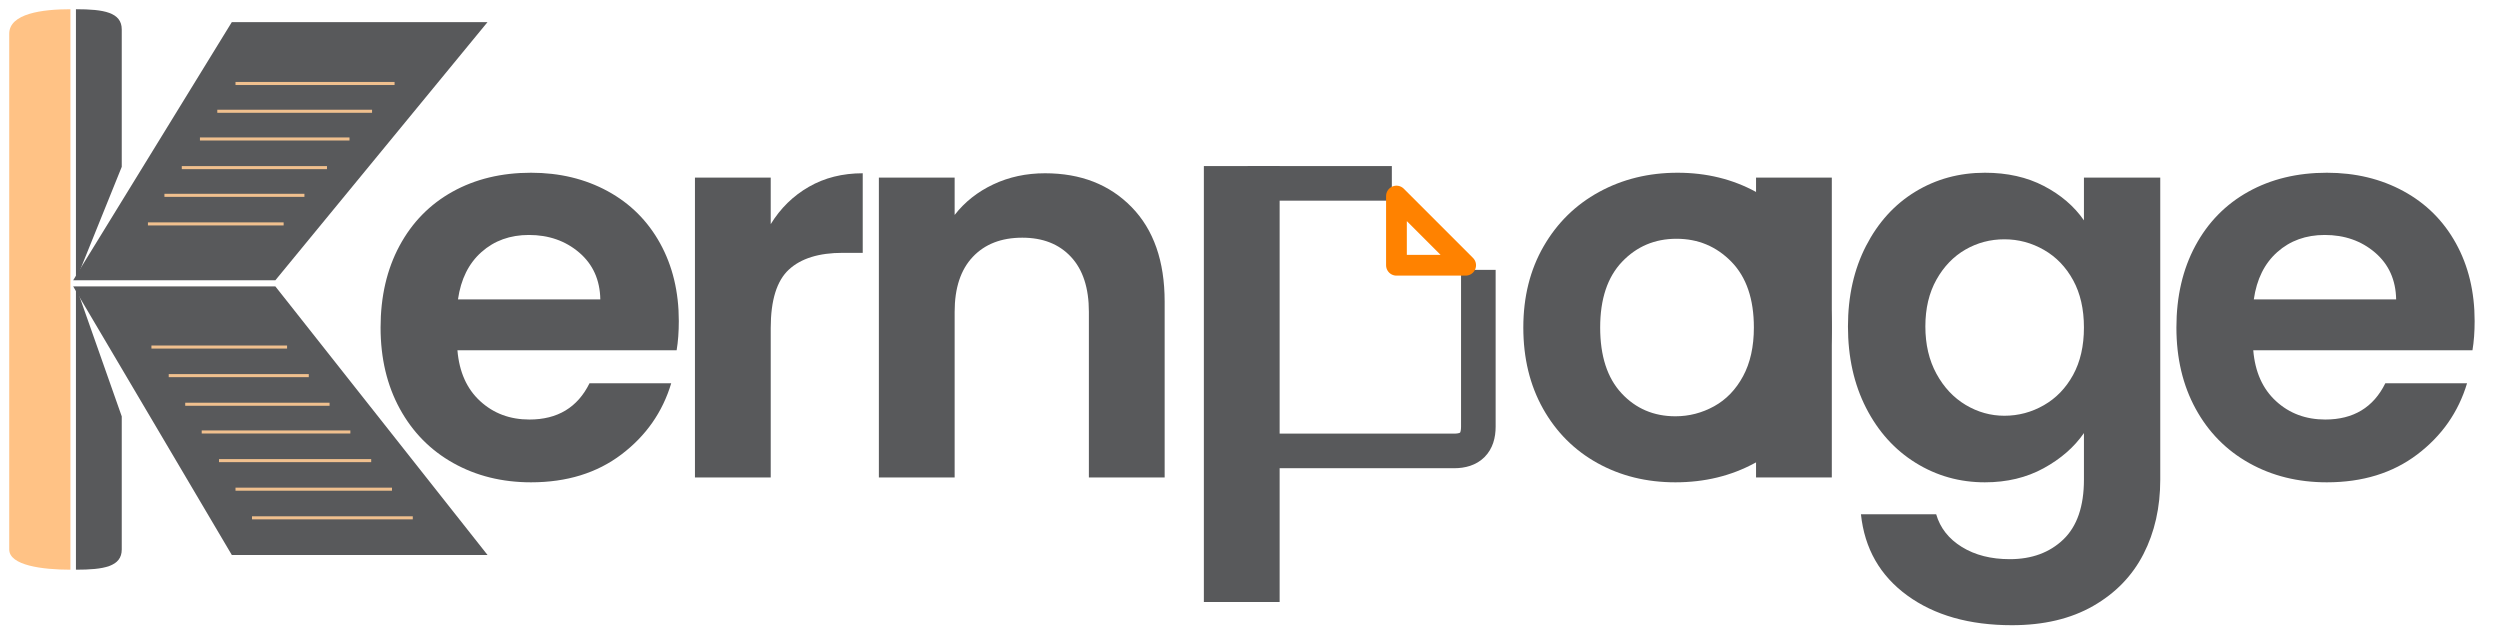
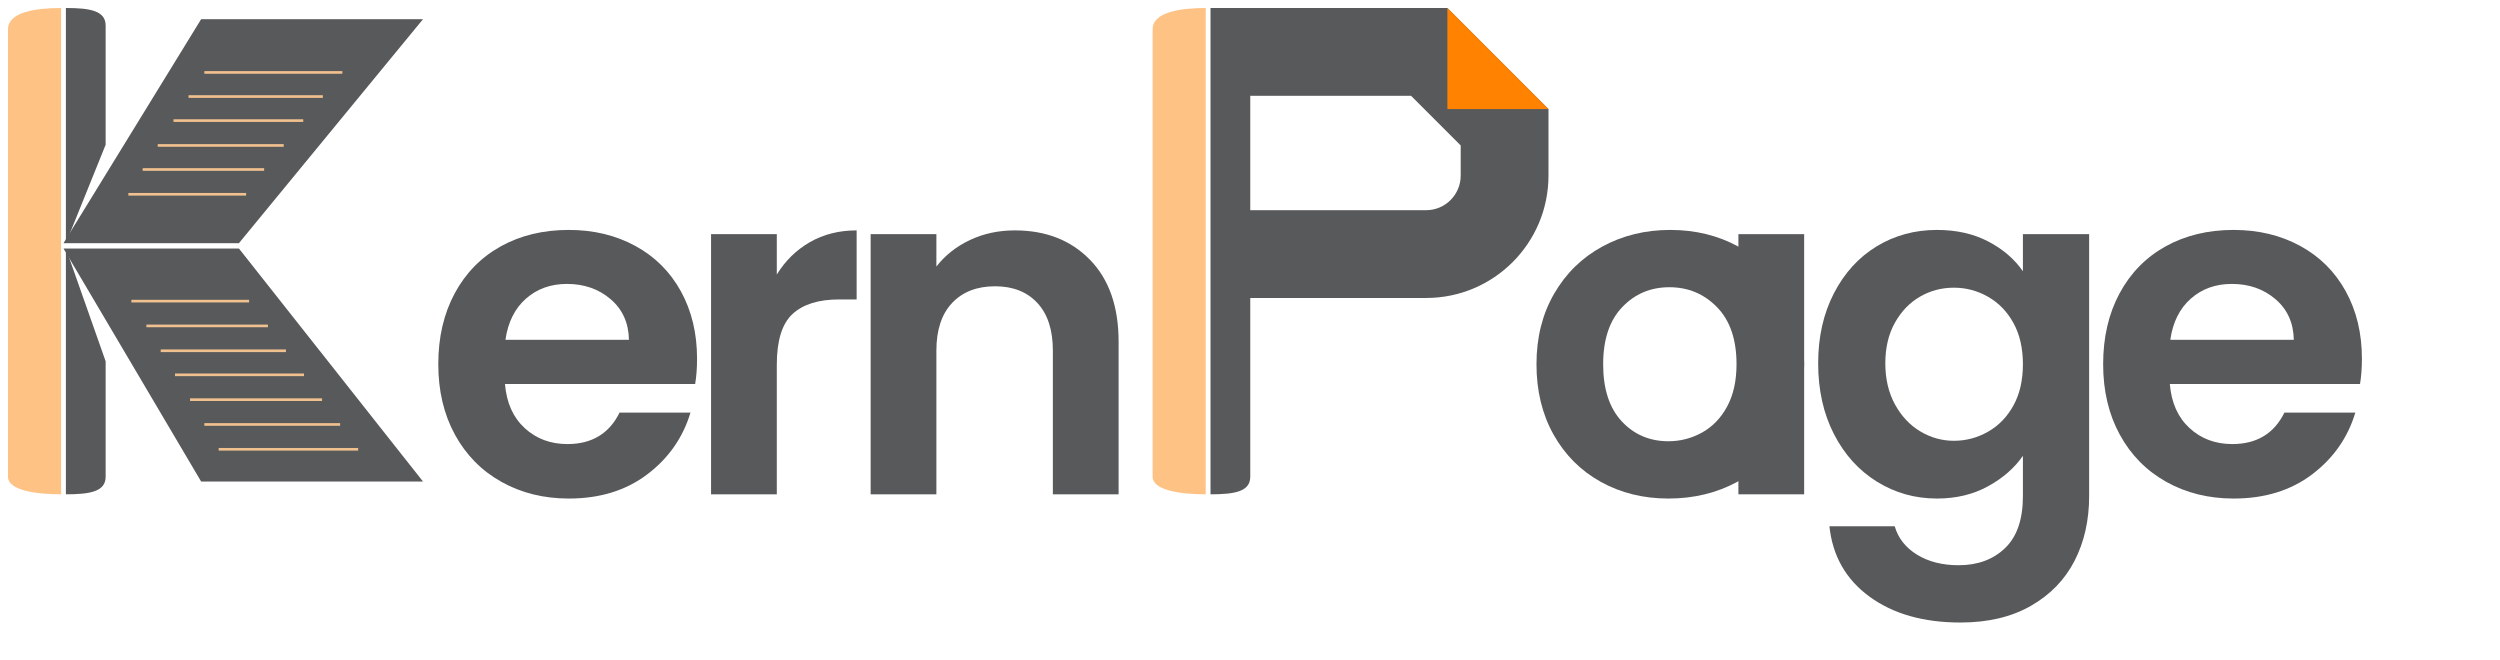
- <svg xmlns="http://www.w3.org/2000/svg" viewBox="103 211 1083.886 274">
+ <svg xmlns="http://www.w3.org/2000/svg" viewBox="103 211 1249.19 329.50">
  <g transform="translate(107,215) scale(0.26586) translate(-341,-245)">
    <path fill="#FFC285" d="M341,285C341,252 395,245 440.8,245V1159C395,1159 341,1152 341,1126Z" />
    <path fill="#58595B" d="M449.8,245C495,245 524.5,250 524.5,278V502L449.8,687Z" />
    <path fill="#58595B" d="M449.8,697L524.5,909V1126C524.5,1154 495,1159 449.8,1159Z" />
    <path fill="#58595B" d="M704,266H1121L775,687H445.3Z" />
    <path fill="#58595B" d="M445.3,697H775L1121,1135H704Z" />
    <path fill="none" stroke="#F0C08E" stroke-width="5" d="M710.0,366.1H969.4M680.3,411.4H932.7M652.0,456.6H895.9M622.4,503.3H859.2M594.1,548.5H822.4M567.2,595.1H788.5M572.9,795.9H794.1M601.1,842.5H829.5M628.0,889.2H863.4M654.9,934.4H897.3M683.1,981.1H931.3M710.0,1027.7H965.2M736.9,1074.4H999.1" />
  </g>
-   <path fill="#58595B" d="M396.36 362.86H301.32Q302.49 376.94 311.18 384.91Q319.86 392.89 332.53 392.89Q350.83 392.89 358.58 377.17H394.01Q388.38 395.94 372.42 408.03Q356.47 420.11 333.23 420.11Q314.46 420.11 299.56 411.78Q284.66 403.45 276.33 388.2Q268 372.95 268 353Q268 332.82 276.21 317.57Q284.43 302.31 299.21 294.1Q313.99 285.89 333.23 285.89Q351.77 285.89 366.44 293.87Q381.1 301.84 389.2 316.51Q397.3 331.18 397.3 350.18Q397.3 357.22 396.36 362.86ZM363.27 340.8Q363.04 328.13 354.12 320.5Q345.2 312.87 332.3 312.87Q320.09 312.87 311.76 320.27Q303.43 327.66 301.56 340.8Z" />
-   <path fill="#58595B" d="M477.04 286.12V320.62H468.36Q452.87 320.62 445.01 327.89Q437.15 335.17 437.15 353.23V418H404.3V288H437.15V308.18Q443.48 297.86 453.69 291.99Q463.9 286.12 477.04 286.12Z" />
-   <path fill="#58595B" d="M607.94 341.74V418H575.09V346.19Q575.09 330.71 567.34 322.38Q559.6 314.05 546.22 314.05Q532.61 314.05 524.75 322.38Q516.89 330.71 516.89 346.19V418H484.04V288H516.89V304.19Q523.46 295.74 533.67 290.93Q543.88 286.12 556.08 286.12Q579.31 286.12 593.62 300.79Q607.94 315.45 607.94 341.74Z" />
-   <path fill="#58595B" d="M624.94,283H657.79V472H624.94Z" />
-   <path fill="none" stroke="#58595B" stroke-width="15" stroke-linejoin="round" d="M643.94,290.5H706.44M743.94,328V396Q743.94,406.5 733.44,406.5H652.79" />
-   <path fill="none" stroke="#FF8200" stroke-width="9" stroke-linejoin="round" d="M708.44,296V326H738.44Z" />
-   <path fill="#58595B" d="M763.44 353Q763.44 333.05 772.24 317.8Q781.04 302.55 796.29 294.22Q811.54 285.89 830.32 285.89Q849.09 285.89 864.34 294.22Q879.59 302.55 888.39 317.8Q897.19 333.05 897.19 353Q897.19 372.95 888.16 388.2Q879.12 403.45 863.75 411.78Q848.38 420.11 829.38 420.11Q810.6 420.11 795.59 411.78Q780.57 403.45 772 388.2Q763.44 372.95 763.44 353ZM863.4 353Q863.4 334.46 853.66 324.49Q843.93 314.52 829.85 314.52Q815.77 314.52 806.26 324.49Q796.76 334.46 796.76 353Q796.76 371.54 806.03 381.51Q815.3 391.48 829.38 391.48Q838.29 391.48 846.16 387.14Q854.02 382.8 858.71 374.12Q863.4 365.44 863.4 353Z" />
-   <path fill="#58595B" d="M864.34,288H897.19V418H864.34Z" />
-   <path fill="#58595B" d="M1006.5 306.54V288H1039.59V418.94Q1039.59 437.01 1032.32 451.2Q1025.04 465.4 1010.49 473.73Q995.94 482.06 975.29 482.06Q947.6 482.06 929.89 469.16Q912.17 456.25 909.82 433.96H942.44Q945.02 442.87 953.59 448.15Q962.15 453.43 974.36 453.43Q988.67 453.43 997.59 444.87Q1006.5 436.3 1006.5 418.94V398.76Q1000.17 407.91 989.02 414.01Q977.88 420.11 963.56 420.11Q947.14 420.11 933.53 411.66Q919.92 403.22 912.05 387.85Q904.19 372.48 904.19 352.53Q904.19 332.82 912.05 317.57Q919.92 302.31 933.41 294.1Q946.9 285.89 963.56 285.89Q978.11 285.89 989.14 291.64Q1000.17 297.39 1006.5 306.54ZM972.01 314.75Q962.86 314.75 955.11 319.21Q947.37 323.67 942.56 332.23Q937.75 340.8 937.75 352.53Q937.75 364.26 942.56 373.06Q947.37 381.86 955.23 386.56Q963.09 391.25 972.01 391.25Q981.16 391.25 989.14 386.67Q997.12 382.1 1001.81 373.53Q1006.5 364.97 1006.5 353Q1006.5 341.03 1001.81 332.47Q997.12 323.9 989.14 319.33Q981.16 314.75 972.01 314.75Z" />
-   <path fill="#58595B" d="M1174.95 362.86H1079.91Q1081.08 376.94 1089.77 384.91Q1098.45 392.89 1111.12 392.89Q1129.42 392.89 1137.17 377.17H1172.6Q1166.97 395.94 1151.01 408.03Q1135.06 420.11 1111.82 420.11Q1093.05 420.11 1078.15 411.78Q1063.25 403.45 1054.92 388.2Q1046.59 372.95 1046.59 353Q1046.59 332.82 1054.8 317.57Q1063.02 302.31 1077.8 294.1Q1092.58 285.89 1111.82 285.89Q1130.36 285.89 1145.03 293.87Q1159.69 301.84 1167.79 316.51Q1175.89 331.18 1175.89 350.18Q1175.89 357.22 1174.95 362.86ZM1141.86 340.8Q1141.63 328.13 1132.71 320.5Q1123.79 312.87 1110.89 312.87Q1098.68 312.87 1090.35 320.27Q1082.02 327.66 1080.15 340.8Z" />
+   <g transform="translate(54,40.00)">
+     <path fill="#58595B" d="M396.36 362.86H301.32Q302.49 376.94 311.18 384.91Q319.86 392.89 332.53 392.89Q350.83 392.89 358.58 377.17H394.01Q388.38 395.94 372.42 408.03Q356.47 420.11 333.23 420.11Q314.46 420.11 299.56 411.78Q284.66 403.45 276.33 388.2Q268 372.95 268 353Q268 332.82 276.21 317.57Q284.43 302.31 299.21 294.1Q313.99 285.89 333.23 285.89Q351.77 285.89 366.44 293.87Q381.1 301.84 389.2 316.51Q397.3 331.18 397.3 350.18Q397.3 357.22 396.36 362.86ZM363.27 340.8Q363.04 328.13 354.12 320.5Q345.2 312.87 332.3 312.87Q320.09 312.87 311.76 320.27Q303.43 327.66 301.56 340.8Z" />
+     <path fill="#58595B" d="M477.04 286.12V320.62H468.36Q452.87 320.62 445.01 327.89Q437.15 335.17 437.15 353.23V418H404.3V288H437.15V308.18Q443.48 297.86 453.69 291.99Q463.9 286.12 477.04 286.12Z" />
+     <path fill="#58595B" d="M607.94 341.74V418H575.09V346.19Q575.09 330.71 567.34 322.38Q559.6 314.05 546.22 314.05Q532.61 314.05 524.75 322.38Q516.89 330.71 516.89 346.19V418H484.04V288H516.89V304.19Q523.46 295.74 533.67 290.93Q543.88 286.12 556.08 286.12Q579.31 286.12 593.62 300.79Q607.94 315.45 607.94 341.74Z" />
+   </g>
+   <g transform="translate(678.94,215) scale(0.26586) translate(-341,-245)">
+     <path fill="#FFC285" d="M341,285C341,252 395,245 440.8,245V1159C395,1159 341,1152 341,1126Z" />
+     <path fill="#58595B" fill-rule="evenodd" d="M449.8,245H895L1085,435V560A230,230 0 0 1 855,790H524.5V1126C524.5,1154 495,1159 449.8,1159Z M524.5,410H826.7L920,503.3V560A65,65 0 0 1 855,625H524.5Z" />
+     <path fill="#FF8200" d="M895,245V435H1085Z" />
+   </g>
+   <g transform="translate(107.30,40.00)">
+     <path fill="#58595B" d="M763.44 353Q763.44 333.05 772.24 317.8Q781.04 302.55 796.29 294.22Q811.54 285.89 830.32 285.89Q849.09 285.89 864.34 294.22Q879.59 302.55 888.39 317.8Q897.19 333.05 897.19 353Q897.19 372.95 888.16 388.2Q879.12 403.45 863.75 411.78Q848.38 420.11 829.38 420.11Q810.6 420.11 795.59 411.78Q780.57 403.45 772 388.2Q763.44 372.95 763.44 353ZM863.4 353Q863.4 334.46 853.66 324.49Q843.93 314.52 829.85 314.52Q815.77 314.52 806.26 324.49Q796.76 334.46 796.76 353Q796.76 371.54 806.03 381.51Q815.3 391.48 829.38 391.48Q838.29 391.48 846.16 387.14Q854.02 382.8 858.71 374.12Q863.4 365.44 863.4 353Z" />
+     <path fill="#58595B" d="M864.34,288H897.19V418H864.34Z" />
+     <path fill="#58595B" d="M1006.5 306.54V288H1039.59V418.94Q1039.59 437.01 1032.32 451.2Q1025.04 465.4 1010.49 473.73Q995.94 482.06 975.29 482.06Q947.6 482.06 929.89 469.16Q912.17 456.25 909.82 433.96H942.44Q945.02 442.87 953.59 448.15Q962.15 453.43 974.36 453.43Q988.67 453.43 997.59 444.87Q1006.5 436.3 1006.5 418.94V398.76Q1000.17 407.91 989.02 414.01Q977.88 420.11 963.56 420.11Q947.14 420.11 933.53 411.66Q919.92 403.22 912.05 387.85Q904.19 372.48 904.19 352.53Q904.19 332.82 912.05 317.57Q919.92 302.31 933.41 294.1Q946.9 285.89 963.56 285.89Q978.11 285.89 989.14 291.64Q1000.17 297.39 1006.5 306.54ZM972.01 314.75Q962.86 314.75 955.11 319.21Q947.37 323.67 942.56 332.23Q937.75 340.8 937.75 352.53Q937.75 364.26 942.56 373.06Q947.37 381.86 955.23 386.56Q963.09 391.25 972.01 391.25Q981.16 391.25 989.14 386.67Q997.12 382.1 1001.81 373.53Q1006.5 364.97 1006.5 353Q1006.5 341.03 1001.81 332.47Q997.12 323.9 989.14 319.33Q981.16 314.75 972.01 314.75Z" />
+     <path fill="#58595B" d="M1174.95 362.86H1079.91Q1081.08 376.94 1089.77 384.91Q1098.45 392.89 1111.12 392.89Q1129.42 392.89 1137.17 377.17H1172.6Q1166.97 395.94 1151.01 408.03Q1135.06 420.11 1111.82 420.11Q1093.05 420.11 1078.15 411.78Q1063.25 403.45 1054.92 388.2Q1046.59 372.95 1046.59 353Q1046.59 332.82 1054.8 317.57Q1063.02 302.31 1077.8 294.1Q1092.58 285.89 1111.82 285.89Q1130.36 285.89 1145.03 293.87Q1159.69 301.84 1167.79 316.51Q1175.89 331.18 1175.89 350.18Q1175.89 357.22 1174.95 362.86ZM1141.86 340.8Q1141.63 328.13 1132.71 320.5Q1123.79 312.87 1110.89 312.87Q1098.68 312.87 1090.35 320.27Q1082.02 327.66 1080.15 340.8Z" />
+   </g>
</svg>
